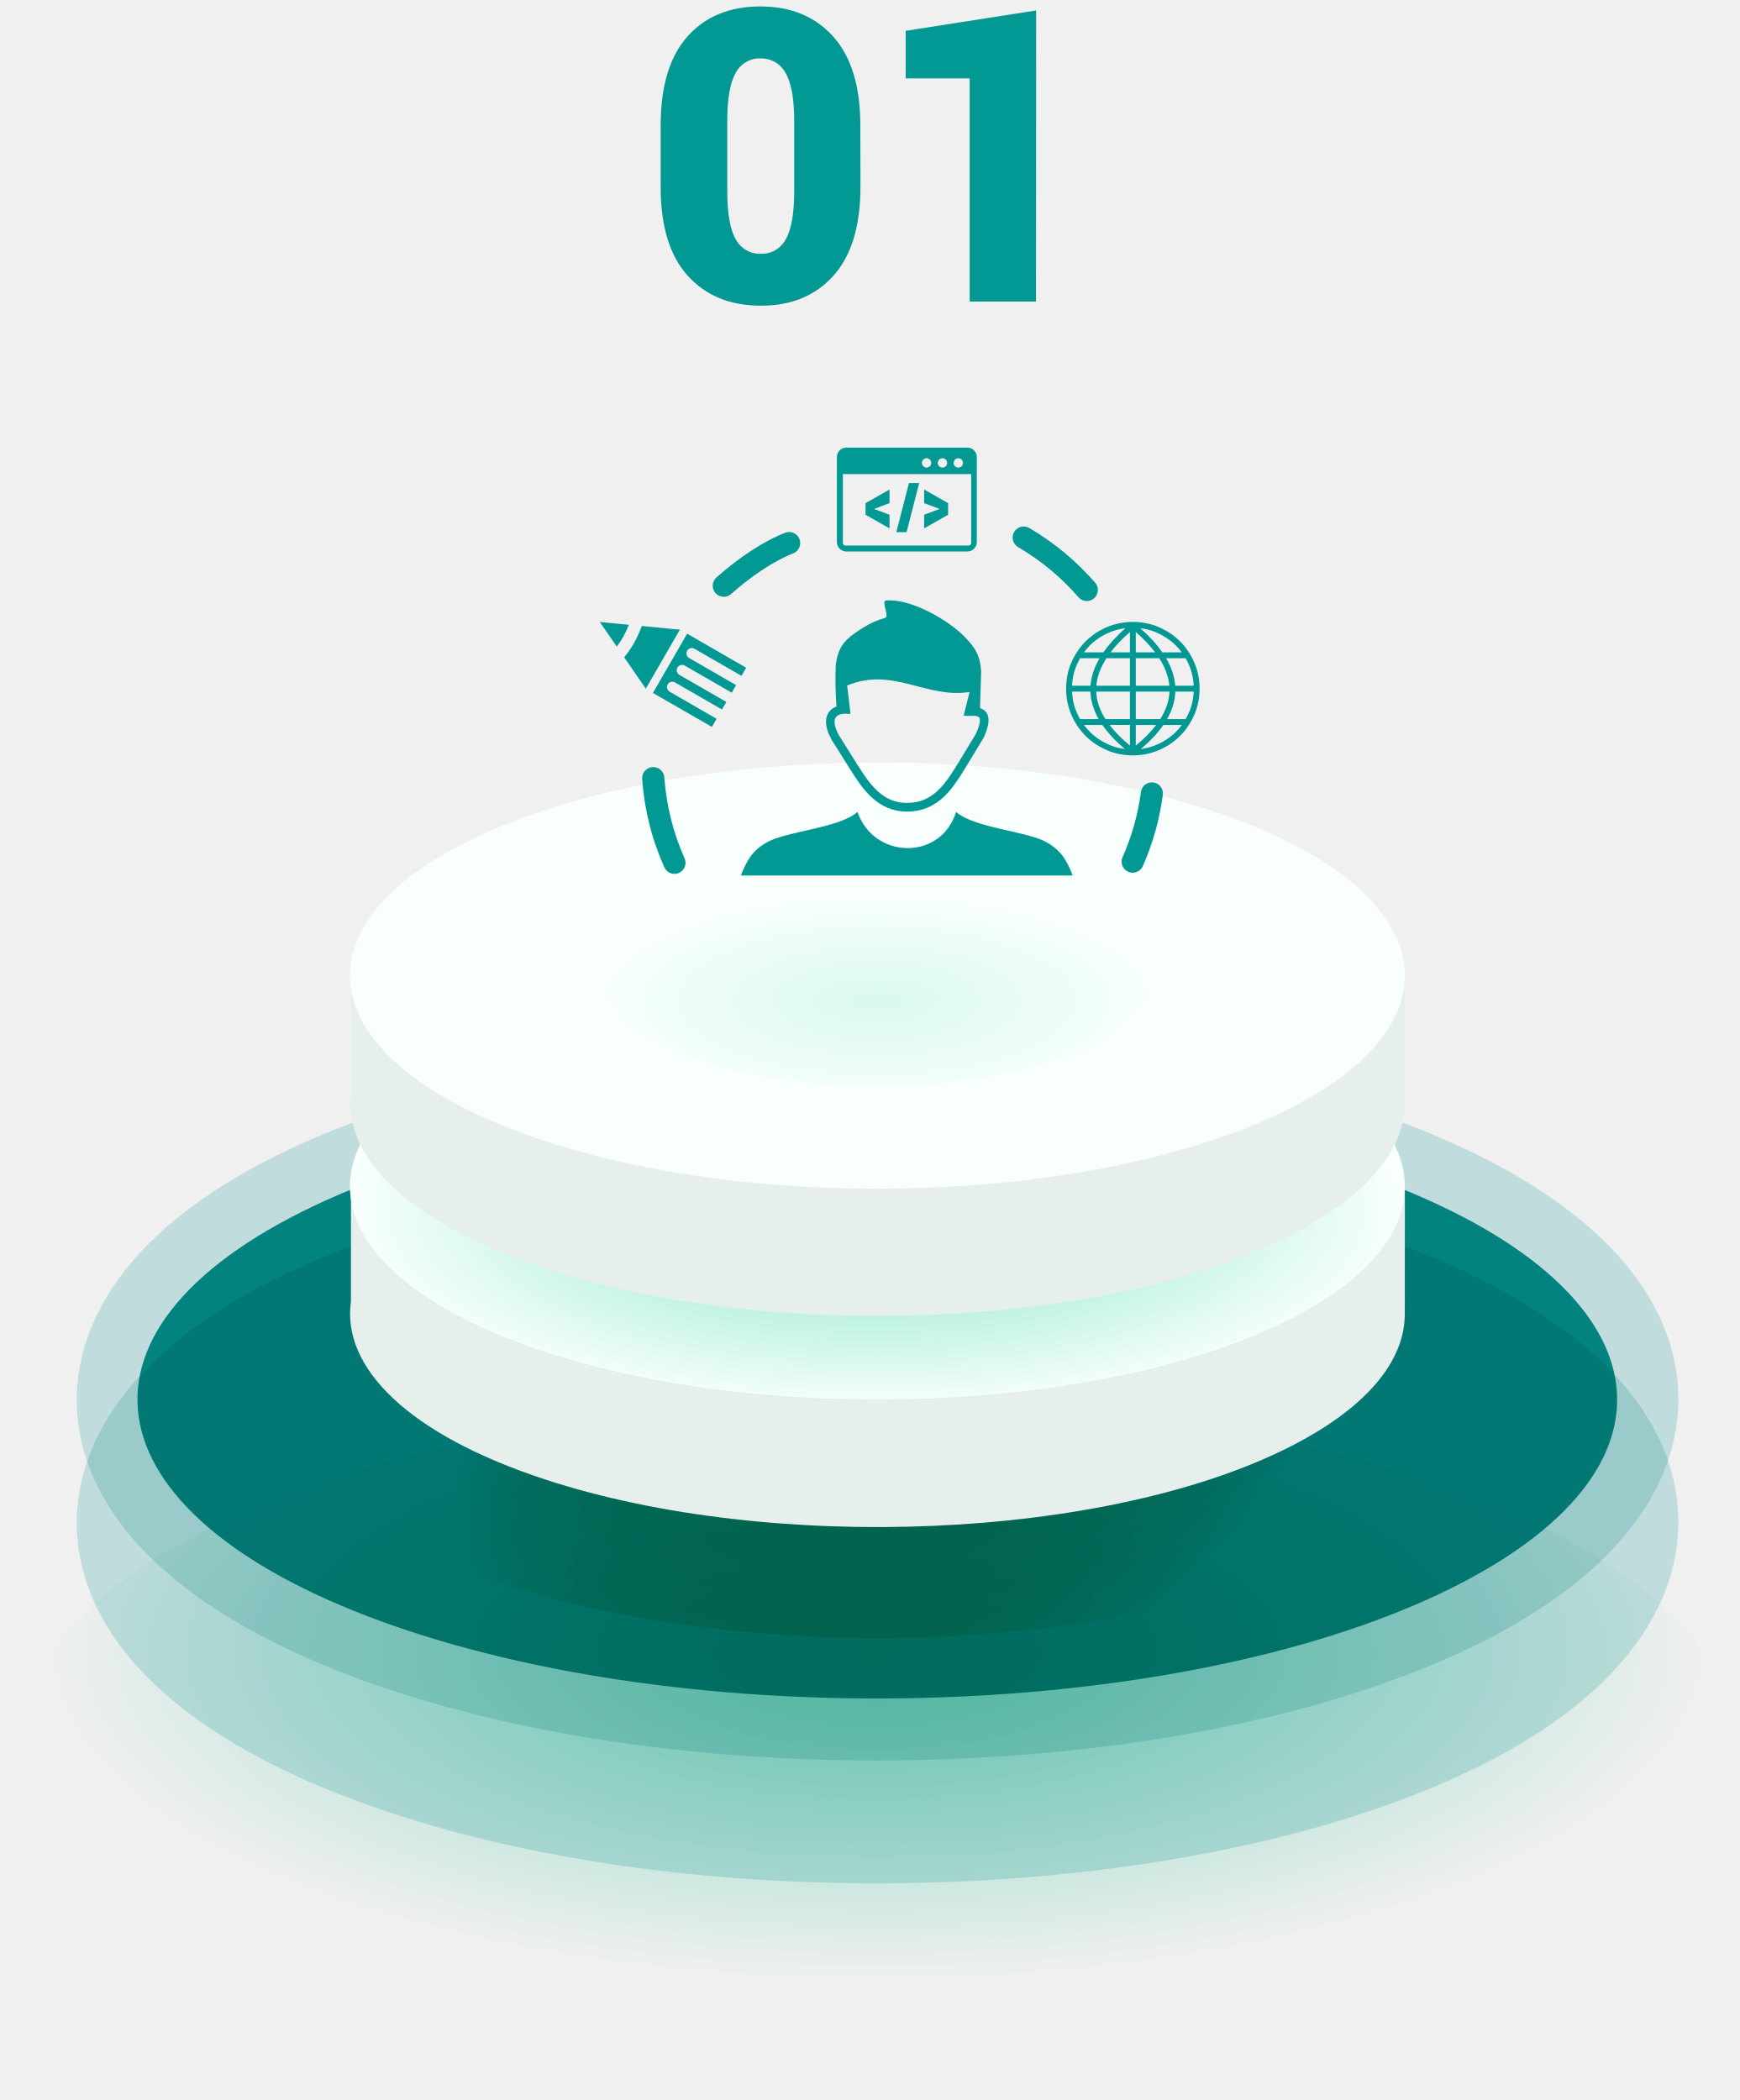
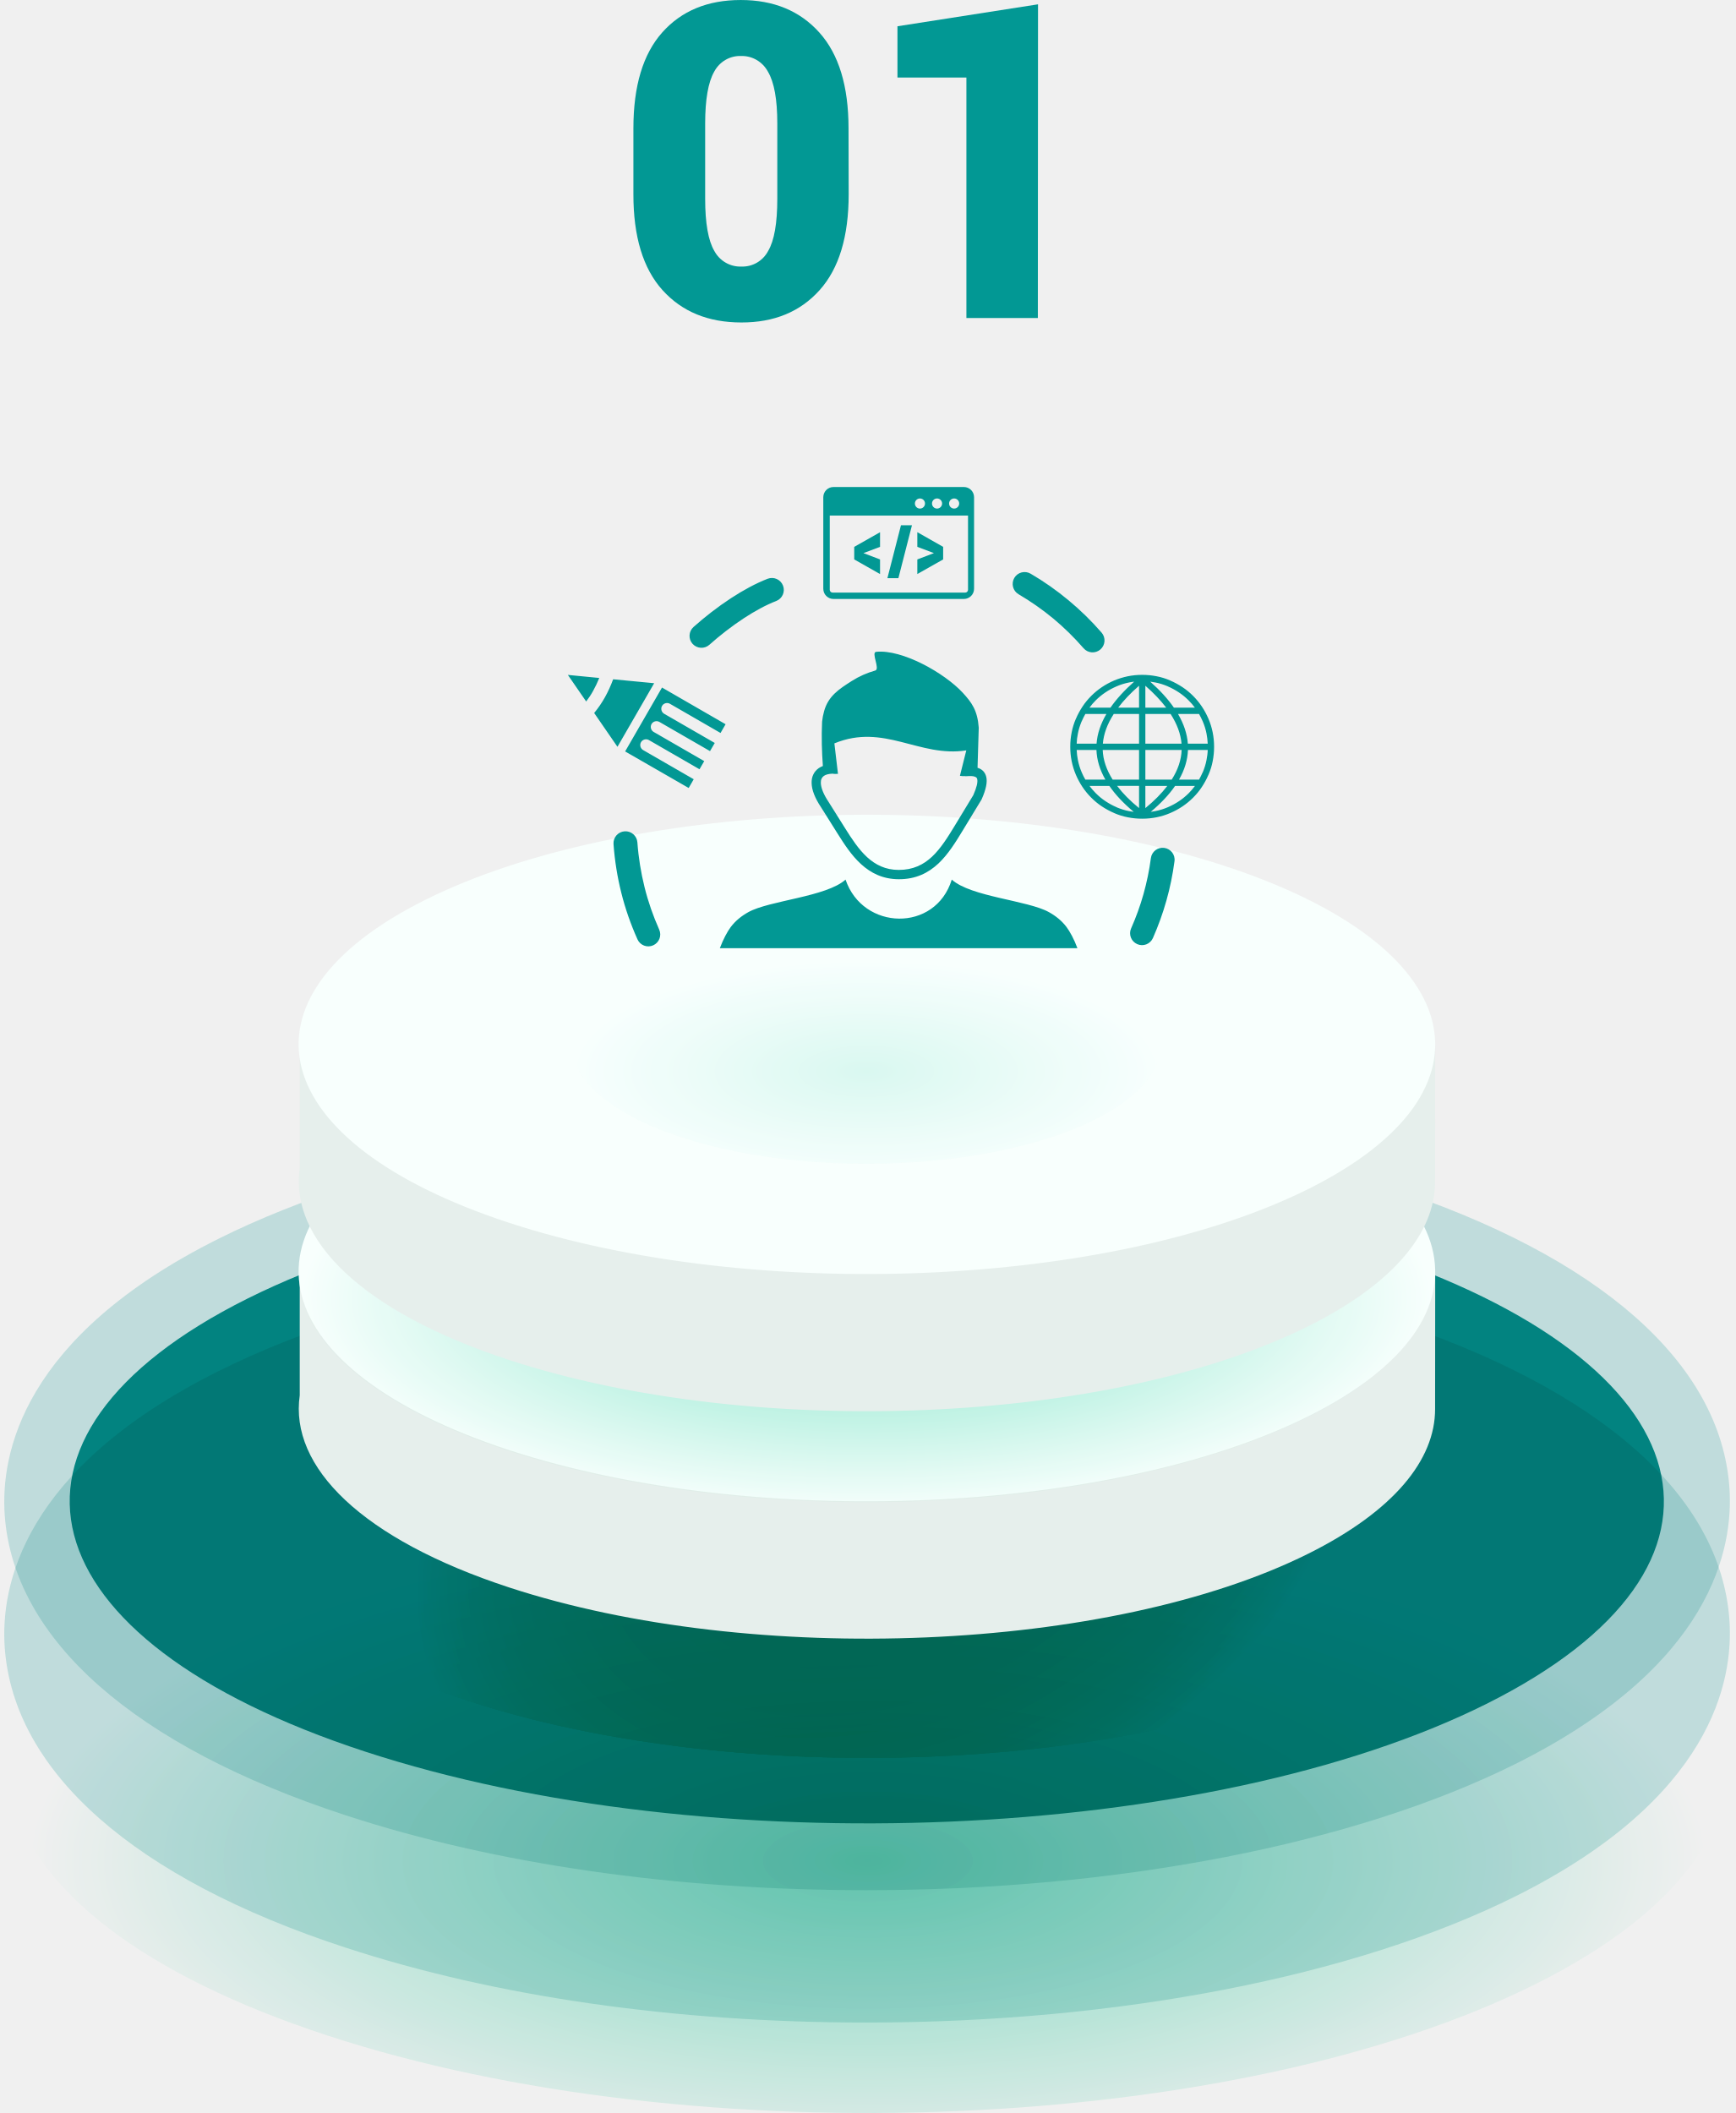
- <svg xmlns="http://www.w3.org/2000/svg" width="82" height="99" viewBox="0 0 82 99" fill="none">
-   <path style="mix-blend-mode:multiply" d="M66.838 69.635C84.227 75.322 86.9 85.626 72.829 92.646C58.757 99.666 33.255 100.753 15.873 95.066C-1.508 89.38 -4.187 79.073 9.887 72.05C23.962 65.028 49.457 63.947 66.838 69.635Z" fill="url(#paint0_radial_0_27732)" />
+ <svg xmlns="http://www.w3.org/2000/svg" width="207" height="252" viewBox="0 0 207 252" fill="none">
+   <path style="mix-blend-mode:multiply" d="M39.006 242.746C-5.007 228.323 -11.772 202.188 23.844 184.384C59.46 166.579 124.01 163.823 168.004 178.245C211.998 192.668 218.777 218.807 183.154 236.619C147.531 254.431 83 257.172 39.006 242.746Z" fill="url(#paint0_radial_194_3565)" />
  <g style="mix-blend-mode:multiply" opacity="0.2">
-     <path d="M41.335 82.993C32.976 82.993 25.09 81.857 18.538 79.711C9.32 76.695 4.028 72.037 3.638 66.594C3.446 63.913 4.408 58.778 12.997 54.492C20.03 50.982 30.377 48.969 41.384 48.969C49.743 48.969 57.629 50.103 64.189 52.25C73.407 55.266 78.698 59.925 79.088 65.369C79.28 68.047 78.319 73.183 69.729 77.469C62.689 80.979 52.342 82.993 41.335 82.993Z" fill="#029894" />
+     <path d="M103.333 225.427C80.546 225.427 59.047 222.332 41.184 216.481C16.054 208.256 1.629 195.559 0.565 180.72C0.042 173.413 2.663 159.412 26.079 147.727C45.252 138.158 73.46 132.673 103.468 132.673C126.255 132.673 147.754 135.764 165.638 141.615C190.768 149.839 205.193 162.541 206.256 177.38C206.779 184.683 204.158 198.683 180.742 210.368C161.549 219.937 133.341 225.427 103.333 225.427Z" fill="#029894" />
  </g>
  <g style="mix-blend-mode:multiply">
-     <path d="M63.296 55.032C78.26 59.929 80.568 68.8 68.45 74.847C56.331 80.894 34.377 81.827 19.405 76.931C4.434 72.034 2.134 63.162 14.252 57.114C26.371 51.067 48.331 50.136 63.296 55.032Z" fill="#029894" />
+     <path d="M163.208 149.201C204.002 162.55 210.295 186.733 177.257 203.219C144.22 219.706 84.368 222.249 43.554 208.9C2.74 195.551 -3.532 171.363 29.505 154.877C62.542 138.391 122.41 135.852 163.208 149.201Z" fill="#029894" />
  </g>
  <g style="mix-blend-mode:multiply">
-     <path d="M58.822 57.26C70.741 61.16 72.579 68.219 62.927 73.043C53.276 77.867 35.79 78.602 23.871 74.701C11.951 70.799 10.114 63.742 19.766 58.919C29.417 54.097 46.903 53.361 58.822 57.26Z" fill="url(#paint1_radial_0_27732)" />
-     <path d="M58.822 57.26C70.741 61.16 72.579 68.219 62.927 73.043C53.276 77.867 35.79 78.602 23.871 74.701C11.951 70.799 10.114 63.742 19.766 58.919C29.417 54.097 46.903 53.361 58.822 57.26Z" fill="url(#paint2_radial_0_27732)" />
-     <path d="M58.822 57.26C70.741 61.16 72.579 68.219 62.927 73.043C53.276 77.867 35.79 78.602 23.871 74.701C11.951 70.799 10.114 63.742 19.766 58.919C29.417 54.097 46.903 53.361 58.822 57.26Z" fill="url(#paint3_radial_0_27732)" />
+     <path d="M151.033 155.275C183.527 165.907 188.536 185.152 162.224 198.302C135.913 211.452 88.242 213.456 55.748 202.821C23.255 192.185 18.246 172.944 44.557 159.798C70.868 146.653 118.54 144.644 151.033 155.275Z" fill="url(#paint1_radial_194_3565)" />
+     <path d="M151.033 155.275C183.527 165.907 188.536 185.152 162.224 198.302C135.913 211.452 88.242 213.456 55.748 202.821C23.255 192.185 18.246 172.944 44.557 159.798C70.868 146.653 118.54 144.644 151.033 155.275Z" fill="url(#paint2_radial_194_3565)" />
+     <path d="M151.033 155.275C183.527 165.907 188.536 185.152 162.224 198.302C135.913 211.452 88.242 213.456 55.748 202.821C23.255 192.185 18.246 172.944 44.557 159.798C70.868 146.653 118.54 144.644 151.033 155.275Z" fill="url(#paint3_radial_194_3565)" />
  </g>
  <g style="mix-blend-mode:multiply" opacity="0.2">
-     <path d="M41.335 88.783C32.976 88.783 25.09 87.649 18.538 85.501C9.32 82.486 4.028 77.827 3.638 72.384C3.446 69.704 4.408 64.568 12.997 60.282C20.03 56.772 30.377 54.76 41.384 54.76C49.743 54.76 57.629 55.894 64.189 58.041C73.407 61.057 78.698 65.716 79.088 71.159C79.28 73.838 78.319 78.975 69.729 83.261C62.689 86.769 52.342 88.783 41.335 88.783Z" fill="#029894" />
+     <path d="M103.333 241.212C80.546 241.212 59.047 238.121 41.184 232.266C16.054 224.046 1.629 211.344 0.565 196.505C0.042 189.198 2.663 175.197 26.079 163.512C45.252 153.943 73.46 148.458 103.468 148.458C126.255 148.458 147.754 151.549 165.638 157.404C190.768 165.624 205.193 178.326 206.256 193.165C206.779 200.468 204.158 214.473 180.742 226.158C161.549 235.722 133.341 241.212 103.333 241.212Z" fill="#029894" />
  </g>
-   <path d="M66.216 55.935H61.292C59.917 55.208 58.48 54.606 57 54.137C46.329 50.646 30.674 51.311 22.033 55.621C21.823 55.726 21.625 55.833 21.433 55.941H16.542V61.347C16.092 64.471 19.242 67.632 25.708 69.751C36.379 73.243 52.034 72.578 60.674 68.267C64.406 66.404 66.215 64.166 66.212 61.944L66.216 55.935Z" fill="#E6EFEC" />
-   <path d="M57 48.128C67.67 51.62 69.315 57.946 60.675 62.256C52.034 66.567 36.377 67.233 25.708 63.742C15.038 60.25 13.393 53.924 22.033 49.612C30.674 45.3 46.329 44.636 57 48.128Z" fill="#F8FFFD" />
-   <path style="mix-blend-mode:multiply" d="M41.325 66.022C55.071 66.022 66.214 61.505 66.214 55.935C66.214 50.364 55.071 45.848 41.325 45.848C27.579 45.848 16.436 50.364 16.436 55.935C16.436 61.505 27.579 66.022 41.325 66.022Z" fill="url(#paint4_radial_0_27732)" />
-   <path d="M66.216 45.993H61.292C59.917 45.263 58.48 44.66 57 44.189C46.329 40.697 30.674 41.361 22.033 45.673C21.823 45.778 21.625 45.885 21.433 45.993H16.542V51.398C16.092 54.521 19.242 57.682 25.708 59.801C36.379 63.293 52.034 62.628 60.674 58.316C64.406 56.454 66.215 54.217 66.212 51.994L66.216 45.993Z" fill="#E6EFEC" />
-   <path d="M57 38.184C67.67 41.676 69.315 48.002 60.675 52.314C52.034 56.626 36.377 57.291 25.708 53.799C15.038 50.308 13.393 43.982 22.033 39.67C30.674 35.358 46.329 34.694 57 38.184Z" fill="#F8FFFD" />
-   <path style="mix-blend-mode:multiply" opacity="0.25" d="M41.327 51.218C48.446 51.218 54.217 48.878 54.217 45.992C54.217 43.107 48.446 40.767 41.327 40.767C34.207 40.767 28.436 43.107 28.436 45.992C28.436 48.878 34.207 51.218 41.327 51.218Z" fill="url(#paint5_radial_0_27732)" />
-   <path d="M40.556 8.8C40.556 10.652 40.132 12.051 39.284 12.996C38.436 13.942 37.295 14.414 35.86 14.411C34.411 14.411 33.261 13.938 32.41 12.993C31.56 12.049 31.136 10.65 31.139 8.797V5.917C31.139 4.064 31.56 2.666 32.401 1.721C33.243 0.776 34.388 0.304 35.835 0.304C37.276 0.304 38.423 0.778 39.274 1.727C40.125 2.676 40.55 4.072 40.55 5.917L40.556 8.8ZM37.433 5.701C37.433 4.653 37.297 3.899 37.026 3.441C36.911 3.227 36.74 3.049 36.532 2.928C36.324 2.806 36.087 2.746 35.847 2.753C35.607 2.744 35.37 2.804 35.162 2.926C34.955 3.048 34.785 3.226 34.672 3.441C34.41 3.899 34.279 4.653 34.278 5.701V8.998C34.278 10.064 34.411 10.825 34.678 11.281C34.794 11.496 34.966 11.674 35.176 11.795C35.386 11.916 35.625 11.975 35.866 11.964C36.104 11.973 36.34 11.913 36.547 11.792C36.753 11.671 36.922 11.494 37.035 11.281C37.301 10.825 37.434 10.064 37.433 8.998V5.701Z" fill="#029894" />
-   <path d="M48.829 14.216H45.704V3.695H42.688V1.453L48.837 0.492L48.829 14.216Z" fill="#029894" />
-   <g clip-path="url(#clip0_0_27732)">
-     <path fill-rule="evenodd" clip-rule="evenodd" d="M40.417 38.275C41.176 40.511 44.351 40.592 45.065 38.275C45.904 39.032 48.391 39.181 49.316 39.699C49.608 39.862 49.873 40.07 50.085 40.35C50.227 40.539 50.418 40.886 50.561 41.275H34.919C35.063 40.886 35.252 40.539 35.395 40.35C35.606 40.07 35.871 39.862 36.163 39.699C37.09 39.184 39.577 39.032 40.417 38.275ZM39.89 21.101H45.594C45.84 21.101 46.04 21.301 46.04 21.547V25.552C46.04 25.798 45.84 25.999 45.594 25.999H39.89C39.644 25.999 39.444 25.798 39.444 25.552V21.547C39.444 21.301 39.644 21.101 39.89 21.101ZM45.775 22.35H39.727V25.596C39.727 25.631 39.741 25.66 39.764 25.683C39.787 25.706 39.817 25.72 39.851 25.72H45.651C45.686 25.72 45.716 25.706 45.739 25.683C45.762 25.66 45.775 25.631 45.775 25.596V22.35ZM45.168 21.602C45.29 21.602 45.389 21.701 45.389 21.823C45.389 21.945 45.29 22.044 45.168 22.044C45.046 22.044 44.947 21.945 44.947 21.823C44.947 21.701 45.046 21.602 45.168 21.602ZM43.673 21.602C43.794 21.602 43.893 21.701 43.893 21.823C43.893 21.945 43.794 22.044 43.673 22.044C43.551 22.044 43.452 21.945 43.452 21.823C43.452 21.701 43.551 21.602 43.673 21.602ZM44.42 21.602C44.542 21.602 44.641 21.701 44.641 21.823C44.641 21.945 44.542 22.044 44.42 22.044C44.298 22.044 44.199 21.945 44.199 21.823C44.199 21.701 44.298 21.602 44.42 21.602ZM41.926 23.719L41.199 23.992L41.926 24.268V24.908L40.797 24.268V23.719L41.926 23.079V23.719ZM44.687 23.719V24.268L43.557 24.908V24.268L44.285 23.992L43.557 23.719V23.077L44.687 23.719ZM42.729 25.087H42.248L42.842 22.773H43.323L42.729 25.087ZM55.852 33.901C55.862 33.901 55.871 33.901 55.88 33.904C55.938 33.803 55.99 33.694 56.041 33.582C56.043 33.579 56.043 33.577 56.046 33.577C56.117 33.404 56.175 33.227 56.209 33.043C56.237 32.901 56.257 32.753 56.262 32.604H55.397C55.381 33.043 55.25 33.476 55.006 33.901H55.852ZM55.703 34.178H54.833C54.569 34.562 54.212 34.939 53.768 35.312C53.837 35.303 53.908 35.291 53.975 35.277C54.161 35.24 54.341 35.185 54.516 35.109C54.691 35.033 54.856 34.946 55.008 34.842C55.16 34.741 55.3 34.626 55.431 34.495C55.528 34.396 55.622 34.29 55.703 34.178ZM53.025 35.312C52.578 34.939 52.222 34.562 51.96 34.178H51.09C51.173 34.29 51.265 34.396 51.366 34.497C51.497 34.629 51.635 34.743 51.789 34.845C51.941 34.946 52.105 35.036 52.282 35.112C52.284 35.114 52.286 35.114 52.286 35.116C52.459 35.188 52.636 35.245 52.82 35.279C52.887 35.291 52.956 35.3 53.025 35.312ZM50.908 33.901H51.785C51.541 33.476 51.41 33.041 51.394 32.604H50.529C50.535 32.756 50.554 32.901 50.581 33.043C50.618 33.23 50.673 33.409 50.749 33.584C50.795 33.694 50.848 33.8 50.908 33.901ZM50.529 32.328H51.398C51.431 31.898 51.573 31.465 51.828 31.03H50.908C50.851 31.131 50.798 31.237 50.749 31.35C50.747 31.352 50.747 31.355 50.745 31.355C50.673 31.527 50.616 31.704 50.581 31.888C50.552 32.031 50.533 32.176 50.529 32.328ZM51.088 30.754H52.006C52.268 30.377 52.613 29.997 53.043 29.615C52.965 29.625 52.891 29.636 52.818 29.652C52.631 29.689 52.452 29.744 52.277 29.82C52.102 29.896 51.937 29.983 51.785 30.087C51.633 30.188 51.493 30.303 51.361 30.434C51.263 30.533 51.17 30.639 51.088 30.754ZM53.745 29.615C54.178 29.997 54.523 30.377 54.782 30.754H55.7C55.618 30.641 55.526 30.535 55.424 30.434C55.293 30.303 55.155 30.188 55.001 30.087C54.849 29.986 54.686 29.896 54.509 29.82C54.507 29.818 54.504 29.818 54.504 29.815C54.332 29.744 54.154 29.687 53.97 29.652C53.897 29.638 53.821 29.627 53.745 29.615ZM55.882 31.03H54.962C55.217 31.465 55.36 31.898 55.392 32.328H56.262C56.255 32.176 56.237 32.031 56.209 31.888C56.172 31.702 56.117 31.523 56.041 31.348C55.993 31.237 55.94 31.131 55.882 31.03ZM52.763 29.381C52.967 29.339 53.177 29.319 53.395 29.319C53.611 29.319 53.821 29.339 54.028 29.381C54.23 29.42 54.424 29.48 54.615 29.562C54.617 29.562 54.619 29.565 54.621 29.567C54.81 29.648 54.99 29.746 55.158 29.857C55.325 29.967 55.48 30.096 55.622 30.239C55.765 30.381 55.892 30.535 56.004 30.703C56.117 30.871 56.214 31.051 56.294 31.24C56.377 31.433 56.437 31.631 56.478 31.833C56.52 32.038 56.54 32.247 56.54 32.466C56.54 32.682 56.52 32.891 56.478 33.099C56.439 33.301 56.379 33.494 56.296 33.685C56.296 33.688 56.294 33.69 56.292 33.692C56.211 33.883 56.112 34.06 56.002 34.228C55.892 34.396 55.763 34.55 55.62 34.693C55.477 34.836 55.323 34.962 55.155 35.075C54.987 35.188 54.808 35.284 54.619 35.365C54.426 35.447 54.228 35.507 54.026 35.549C53.821 35.59 53.611 35.611 53.393 35.611C53.177 35.611 52.967 35.59 52.76 35.549C52.558 35.51 52.364 35.45 52.174 35.367C52.171 35.367 52.169 35.365 52.167 35.362C51.978 35.282 51.799 35.183 51.631 35.072C51.463 34.962 51.309 34.833 51.166 34.691C51.023 34.548 50.897 34.394 50.784 34.226C50.671 34.058 50.575 33.878 50.494 33.69C50.411 33.496 50.351 33.299 50.31 33.096C50.269 32.891 50.248 32.682 50.248 32.464C50.248 32.247 50.269 32.038 50.31 31.831C50.349 31.628 50.409 31.435 50.492 31.244C50.492 31.242 50.494 31.24 50.496 31.237C50.577 31.046 50.676 30.869 50.786 30.701C50.897 30.533 51.026 30.379 51.168 30.236C51.311 30.094 51.465 29.967 51.633 29.855C51.801 29.742 51.98 29.645 52.169 29.565C52.36 29.484 52.558 29.424 52.763 29.381ZM53.533 29.795V30.754H54.447C54.205 30.437 53.901 30.117 53.533 29.795ZM53.533 31.03V32.328H55.116C55.079 31.902 54.921 31.47 54.638 31.03H53.533ZM53.533 32.604V33.901H54.686C54.96 33.471 55.105 33.039 55.121 32.604H53.533ZM53.533 34.178V35.148C53.924 34.829 54.244 34.504 54.493 34.178H53.533ZM53.257 35.146V34.175H52.298C52.544 34.502 52.864 34.826 53.257 35.146ZM53.257 33.901V32.604H51.667C51.684 33.039 51.831 33.471 52.102 33.901H53.257ZM53.257 32.328V31.03H52.151C51.868 31.47 51.709 31.902 51.674 32.328H53.257ZM53.257 30.754V29.795C52.887 30.117 52.583 30.437 52.344 30.754H53.257ZM30.439 32.466L29.42 30.986C29.599 30.77 29.756 30.54 29.892 30.299C30.032 30.048 30.149 29.785 30.25 29.512L32.045 29.684L30.439 32.466ZM30.775 32.668L32.388 29.873L35.169 31.479L34.948 31.861L32.735 30.584C32.615 30.515 32.459 30.556 32.39 30.676C32.321 30.796 32.362 30.952 32.482 31.021L34.695 32.298L34.488 32.654L32.275 31.378C32.155 31.309 31.999 31.35 31.93 31.47C31.861 31.589 31.902 31.746 32.022 31.815L34.235 33.092L34.028 33.448L31.815 32.171C31.695 32.102 31.539 32.144 31.47 32.263C31.401 32.383 31.442 32.539 31.562 32.608L33.775 33.885L33.554 34.267L30.775 32.668ZM29.07 30.483L28.27 29.321L29.643 29.454C29.565 29.648 29.477 29.834 29.378 30.011C29.289 30.177 29.185 30.333 29.07 30.483ZM32.266 40.463C32.383 40.725 32.266 41.033 32.001 41.151C31.739 41.268 31.431 41.151 31.313 40.886C31.021 40.233 30.782 39.554 30.607 38.852C30.434 38.165 30.319 37.451 30.267 36.722C30.246 36.434 30.462 36.184 30.752 36.163C31.04 36.142 31.29 36.359 31.311 36.648C31.359 37.316 31.465 37.967 31.622 38.597C31.783 39.248 32.001 39.869 32.266 40.463ZM34.461 28.003C34.247 28.194 33.918 28.175 33.724 27.961C33.533 27.747 33.552 27.418 33.766 27.225C34.254 26.79 34.824 26.344 35.413 25.959C35.942 25.614 36.488 25.318 37.008 25.115C37.277 25.012 37.578 25.145 37.682 25.414C37.785 25.683 37.652 25.985 37.383 26.088C36.934 26.261 36.453 26.526 35.979 26.834C35.436 27.19 34.907 27.602 34.461 28.003ZM47.986 25.791C47.738 25.647 47.655 25.327 47.8 25.078C47.945 24.83 48.265 24.747 48.513 24.892C49.098 25.233 49.652 25.624 50.17 26.054C50.692 26.486 51.177 26.963 51.619 27.471C51.808 27.69 51.785 28.019 51.566 28.207C51.348 28.396 51.019 28.373 50.83 28.154C50.423 27.685 49.979 27.25 49.505 26.855C49.031 26.463 48.522 26.107 47.986 25.791ZM53.775 37.336C53.812 37.051 54.074 36.849 54.359 36.888C54.645 36.927 54.847 37.187 54.808 37.472C54.73 38.061 54.612 38.634 54.456 39.186C54.297 39.754 54.097 40.302 53.865 40.831C53.747 41.096 53.439 41.215 53.177 41.098C52.912 40.981 52.792 40.672 52.91 40.41C53.126 39.922 53.308 39.421 53.453 38.905C53.595 38.392 53.706 37.868 53.775 37.336ZM39.835 33.642C39.676 33.648 39.554 33.681 39.474 33.736C39.428 33.768 39.393 33.807 39.37 33.855C39.345 33.908 39.334 33.973 39.336 34.049C39.343 34.267 39.458 34.553 39.679 34.882L39.681 34.886L40.399 36.03C40.686 36.487 40.99 36.954 41.365 37.297C41.726 37.626 42.163 37.852 42.743 37.852C43.371 37.854 43.829 37.622 44.202 37.272C44.588 36.908 44.894 36.411 45.196 35.917L46.005 34.582C46.157 34.237 46.21 34.007 46.176 33.871C46.155 33.791 46.065 33.752 45.916 33.745C45.883 33.743 45.851 33.743 45.817 33.745C45.78 33.745 45.743 33.75 45.704 33.752C45.683 33.754 45.663 33.752 45.642 33.747C45.571 33.752 45.495 33.747 45.421 33.736L45.7 32.622C43.643 32.947 42.103 31.419 39.929 32.316L40.086 33.648C39.994 33.658 39.911 33.653 39.835 33.642ZM46.192 33.384C46.392 33.444 46.519 33.57 46.571 33.775C46.629 34 46.567 34.32 46.374 34.757C46.369 34.764 46.367 34.773 46.362 34.78L45.543 36.129C45.228 36.648 44.906 37.168 44.48 37.571C44.036 37.985 43.491 38.261 42.745 38.259C42.048 38.257 41.524 37.99 41.093 37.596C40.677 37.217 40.36 36.724 40.058 36.246L39.34 35.102C39.078 34.711 38.94 34.352 38.933 34.058C38.929 33.92 38.952 33.793 39.005 33.683C39.057 33.568 39.14 33.471 39.251 33.395C39.304 33.361 39.361 33.331 39.425 33.306C39.38 32.687 39.361 32.02 39.391 31.366C39.407 31.212 39.437 31.055 39.481 30.901C39.665 30.246 40.125 29.944 40.696 29.583C41.011 29.383 41.353 29.231 41.715 29.13C41.943 29.065 41.521 28.336 41.756 28.311C42.897 28.194 44.742 29.236 45.541 30.096C45.939 30.529 46.19 30.871 46.245 31.628L46.192 33.384Z" fill="#029894" />
+   <path d="M171.169 151.661H157.745C153.996 149.678 150.079 148.038 146.043 146.76C116.951 137.241 74.273 139.055 50.717 150.806C50.145 151.093 49.605 151.383 49.081 151.678H35.748V166.417C34.521 174.932 43.108 183.55 60.735 189.326C89.826 198.845 132.505 197.032 156.061 185.281C166.233 180.201 171.165 174.102 171.156 168.043L171.169 151.661Z" fill="#E6EFEC" />
+   <path d="M146.045 130.378C175.133 139.897 179.618 157.142 156.063 168.894C132.507 180.645 89.824 182.463 60.737 172.944C31.649 163.425 27.164 146.179 50.719 134.424C74.275 122.668 116.953 120.859 146.045 130.378Z" fill="#F8FFFD" />
+   <path style="mix-blend-mode:multiply" d="M103.318 179.16C140.793 179.16 171.172 166.848 171.172 151.661C171.172 136.474 140.793 124.162 103.318 124.162C65.844 124.162 35.465 136.474 35.465 151.661C35.465 166.848 65.844 179.16 103.318 179.16Z" fill="url(#paint4_radial_194_3565)" />
+   <path d="M171.169 124.557H157.745C153.996 122.568 150.08 120.923 146.043 119.64C116.951 110.121 74.273 111.93 50.717 123.685C50.145 123.972 49.605 124.262 49.081 124.557H35.748V139.292C34.521 147.807 43.108 156.425 60.735 162.201C89.826 171.72 132.505 169.907 156.061 158.151C166.233 153.077 171.165 146.977 171.156 140.918L171.169 124.557Z" fill="#E6EFEC" />
+   <path d="M146.045 103.269C175.133 112.788 179.618 130.034 156.063 141.789C132.507 153.545 89.824 155.358 60.737 145.839C31.649 136.32 27.164 119.075 50.719 107.319C74.275 95.563 116.953 93.754 146.045 103.269Z" fill="#F8FFFD" />
+   <path style="mix-blend-mode:multiply" opacity="0.25" d="M103.315 138.802C122.724 138.802 138.458 132.424 138.458 124.557C138.458 116.689 122.724 110.311 103.315 110.311C83.906 110.311 68.172 116.689 68.172 124.557C68.172 132.424 83.906 138.802 103.315 138.802Z" fill="url(#paint5_radial_194_3565)" />
+   <path d="M101.217 23.164C101.217 28.212 100.061 32.026 97.749 34.604C95.438 37.182 92.326 38.467 88.415 38.459C84.465 38.459 81.33 37.171 79.01 34.596C76.691 32.02 75.535 28.207 75.543 23.155V15.305C75.543 10.253 76.691 6.44 78.986 3.864C81.281 1.289 84.401 0.001 88.345 0.001C92.276 0.001 95.401 1.294 97.721 3.881C100.04 6.467 101.2 10.275 101.2 15.305L101.217 23.164ZM92.704 14.715C92.704 11.858 92.333 9.804 91.591 8.553C91.279 7.97 90.813 7.486 90.246 7.154C89.678 6.823 89.032 6.658 88.378 6.678C87.725 6.654 87.078 6.818 86.512 7.15C85.946 7.481 85.483 7.968 85.176 8.553C84.462 9.804 84.104 11.858 84.101 14.715V23.703C84.101 26.61 84.465 28.685 85.193 29.927C85.507 30.514 85.977 30.999 86.55 31.328C87.122 31.657 87.773 31.818 88.431 31.791C89.08 31.813 89.723 31.65 90.286 31.321C90.849 30.991 91.309 30.509 91.616 29.927C92.344 28.685 92.706 26.61 92.704 23.703V14.715Z" fill="#029894" />
+   <path d="M123.779 37.927H115.258V9.245H107.035V3.133L123.799 0.515L123.779 37.927Z" fill="#029894" />
+   <g clip-path="url(#clip0_194_3565)">
+     <path fill-rule="evenodd" clip-rule="evenodd" d="M100.843 104.902C102.913 110.999 111.569 111.218 113.513 104.902C115.802 106.966 122.582 107.373 125.104 108.785C125.9 109.23 126.622 109.794 127.199 110.56C127.587 111.074 128.108 112.021 128.497 113.081H85.853C86.248 112.021 86.762 111.074 87.151 110.56C87.728 109.794 88.45 109.23 89.246 108.785C91.774 107.38 98.554 106.966 100.843 104.902ZM99.407 58.081H114.955C115.627 58.081 116.172 58.627 116.172 59.298V70.218C116.172 70.889 115.627 71.434 114.955 71.434H99.407C98.736 71.434 98.19 70.889 98.19 70.218V59.298C98.19 58.627 98.736 58.081 99.407 58.081ZM115.451 61.487H98.962V70.337C98.962 70.431 98.999 70.512 99.062 70.575C99.125 70.638 99.206 70.675 99.3 70.675H115.112C115.206 70.675 115.288 70.638 115.351 70.575C115.413 70.512 115.451 70.431 115.451 70.337V61.487ZM113.795 59.448C114.128 59.448 114.397 59.718 114.397 60.05C114.397 60.383 114.128 60.653 113.795 60.653C113.463 60.653 113.193 60.383 113.193 60.05C113.193 59.718 113.463 59.448 113.795 59.448ZM109.718 59.448C110.051 59.448 110.32 59.718 110.32 60.05C110.32 60.383 110.051 60.653 109.718 60.653C109.386 60.653 109.116 60.383 109.116 60.05C109.116 59.718 109.386 59.448 109.718 59.448ZM111.757 59.448C112.089 59.448 112.359 59.718 112.359 60.05C112.359 60.383 112.089 60.653 111.757 60.653C111.424 60.653 111.155 60.383 111.155 60.05C111.155 59.718 111.424 59.448 111.757 59.448ZM104.958 65.219L102.976 65.965L104.958 66.718V68.461L101.878 66.718V65.219L104.958 63.475V65.219ZM112.484 65.219V66.718L109.405 68.461V66.718L111.387 65.965L109.405 65.219V63.469L112.484 65.219ZM107.147 68.951H105.836L107.454 62.641H108.765L107.147 68.951ZM142.923 92.979C142.948 92.979 142.973 92.979 142.998 92.985C143.155 92.709 143.299 92.415 143.437 92.107C143.443 92.101 143.443 92.095 143.45 92.095C143.644 91.624 143.801 91.141 143.895 90.639C143.97 90.251 144.027 89.849 144.039 89.442H141.681C141.637 90.639 141.279 91.819 140.615 92.979H142.923ZM142.515 93.732H140.144C139.423 94.779 138.451 95.808 137.24 96.824C137.428 96.799 137.623 96.767 137.805 96.73C138.313 96.629 138.802 96.479 139.279 96.272C139.755 96.065 140.207 95.826 140.621 95.544C141.035 95.268 141.417 94.955 141.775 94.597C142.038 94.328 142.295 94.039 142.515 93.732ZM135.214 96.824C133.998 95.808 133.025 94.779 132.31 93.732H129.939C130.165 94.039 130.416 94.328 130.692 94.603C131.05 94.961 131.426 95.275 131.846 95.551C132.26 95.826 132.705 96.071 133.188 96.278C133.195 96.284 133.201 96.284 133.201 96.291C133.671 96.485 134.154 96.642 134.656 96.736C134.838 96.767 135.026 96.792 135.214 96.824ZM129.444 92.979H131.834C131.169 91.819 130.811 90.633 130.767 89.442H128.409C128.428 89.856 128.478 90.251 128.553 90.639C128.654 91.147 128.804 91.637 129.011 92.113C129.137 92.415 129.281 92.703 129.444 92.979ZM128.409 88.689H130.78C130.868 87.516 131.257 86.337 131.953 85.151H129.444C129.287 85.427 129.143 85.716 129.011 86.023C129.005 86.029 129.005 86.036 128.999 86.036C128.804 86.506 128.647 86.989 128.553 87.491C128.472 87.88 128.422 88.275 128.409 88.689ZM129.933 84.399H132.436C133.151 83.37 134.092 82.335 135.264 81.294C135.051 81.319 134.851 81.35 134.65 81.394C134.142 81.495 133.653 81.645 133.176 81.852C132.699 82.059 132.248 82.298 131.834 82.58C131.42 82.856 131.037 83.169 130.68 83.527C130.41 83.797 130.159 84.085 129.933 84.399ZM137.177 81.294C138.357 82.335 139.297 83.37 140.006 84.399H142.509C142.283 84.091 142.032 83.803 141.756 83.527C141.399 83.169 141.022 82.856 140.602 82.58C140.188 82.304 139.743 82.059 139.26 81.852C139.254 81.846 139.247 81.846 139.247 81.84C138.777 81.645 138.294 81.489 137.792 81.394C137.591 81.357 137.384 81.325 137.177 81.294ZM143.004 85.151H140.495C141.192 86.337 141.58 87.516 141.668 88.689H144.039C144.02 88.275 143.97 87.88 143.895 87.491C143.795 86.983 143.644 86.494 143.437 86.017C143.305 85.716 143.161 85.427 143.004 85.151ZM134.499 80.654C135.057 80.541 135.628 80.485 136.224 80.485C136.814 80.485 137.384 80.541 137.949 80.654C138.501 80.761 139.028 80.924 139.548 81.15C139.555 81.15 139.561 81.156 139.567 81.162C140.081 81.382 140.571 81.652 141.029 81.953C141.486 82.254 141.907 82.605 142.295 82.994C142.684 83.383 143.029 83.803 143.337 84.261C143.644 84.719 143.907 85.208 144.127 85.722C144.353 86.249 144.516 86.788 144.629 87.34C144.742 87.899 144.798 88.469 144.798 89.065C144.798 89.655 144.742 90.225 144.629 90.79C144.522 91.342 144.359 91.869 144.133 92.389C144.133 92.396 144.127 92.402 144.121 92.408C143.901 92.929 143.631 93.412 143.33 93.87C143.029 94.328 142.678 94.748 142.289 95.137C141.9 95.525 141.48 95.87 141.022 96.178C140.564 96.485 140.075 96.749 139.561 96.968C139.034 97.194 138.495 97.357 137.943 97.47C137.384 97.583 136.814 97.639 136.218 97.639C135.628 97.639 135.057 97.583 134.493 97.47C133.941 97.363 133.414 97.2 132.894 96.974C132.887 96.974 132.881 96.968 132.875 96.962C132.36 96.742 131.871 96.472 131.413 96.171C130.956 95.87 130.535 95.519 130.146 95.13C129.758 94.741 129.413 94.321 129.105 93.863C128.798 93.406 128.535 92.916 128.315 92.402C128.089 91.875 127.926 91.336 127.813 90.784C127.7 90.225 127.644 89.655 127.644 89.059C127.644 88.469 127.7 87.899 127.813 87.334C127.92 86.782 128.083 86.255 128.309 85.735C128.309 85.728 128.315 85.722 128.321 85.716C128.541 85.195 128.81 84.712 129.112 84.254C129.413 83.797 129.764 83.376 130.153 82.987C130.542 82.599 130.962 82.254 131.42 81.946C131.878 81.639 132.367 81.376 132.881 81.156C133.402 80.937 133.941 80.773 134.499 80.654ZM136.6 81.783V84.399H139.09C138.432 83.533 137.604 82.661 136.6 81.783ZM136.6 85.151V88.689H140.916C140.815 87.528 140.383 86.349 139.611 85.151H136.6ZM136.6 89.442V92.979H139.743C140.489 91.806 140.884 90.627 140.928 89.442H136.6ZM136.6 93.732V96.379C137.667 95.507 138.539 94.622 139.216 93.732H136.6ZM135.848 96.372V93.725H133.232C133.903 94.616 134.775 95.5 135.848 96.372ZM135.848 92.979V89.442H131.514C131.558 90.627 131.959 91.806 132.699 92.979H135.848ZM135.848 88.689V85.151H132.831C132.059 86.349 131.627 87.528 131.533 88.689H135.848ZM135.848 84.399V81.783C134.838 82.661 134.01 83.533 133.358 84.399H135.848ZM73.641 89.065L70.863 85.032C71.352 84.443 71.778 83.816 72.148 83.157C72.531 82.473 72.851 81.758 73.127 81.012L78.019 81.482L73.641 89.065ZM74.557 89.617L78.954 81.997L86.537 86.374L85.934 87.416L79.901 83.935C79.575 83.746 79.148 83.859 78.96 84.186C78.772 84.512 78.885 84.938 79.211 85.126L85.245 88.607L84.68 89.579L78.646 86.099C78.32 85.91 77.894 86.023 77.706 86.349C77.517 86.675 77.63 87.102 77.956 87.29L83.99 90.771L83.426 91.743L77.392 88.262C77.066 88.074 76.639 88.187 76.451 88.513C76.263 88.839 76.376 89.266 76.702 89.454L82.736 92.935L82.134 93.976L74.557 89.617ZM69.909 83.659L67.727 80.491L71.471 80.855C71.258 81.382 71.019 81.89 70.75 82.373C70.505 82.825 70.223 83.251 69.909 83.659ZM78.621 110.867C78.941 111.582 78.621 112.422 77.9 112.742C77.185 113.062 76.344 112.742 76.025 112.021C75.228 110.24 74.576 108.39 74.099 106.477C73.629 104.601 73.315 102.657 73.171 100.669C73.114 99.885 73.704 99.201 74.494 99.144C75.278 99.088 75.962 99.678 76.018 100.468C76.15 102.287 76.439 104.062 76.865 105.78C77.304 107.555 77.9 109.249 78.621 110.867ZM84.605 76.897C84.022 77.418 83.125 77.368 82.598 76.784C82.077 76.201 82.127 75.304 82.711 74.777C84.04 73.592 85.596 72.375 87.201 71.328C88.644 70.387 90.13 69.578 91.548 69.026C92.282 68.744 93.103 69.107 93.386 69.841C93.668 70.575 93.304 71.397 92.57 71.679C91.347 72.149 90.036 72.871 88.744 73.711C87.264 74.683 85.822 75.806 84.605 76.897ZM121.478 70.87C120.801 70.475 120.575 69.603 120.97 68.925C121.366 68.248 122.237 68.022 122.915 68.418C124.508 69.346 126.019 70.412 127.431 71.585C128.854 72.764 130.178 74.062 131.382 75.448C131.896 76.044 131.834 76.941 131.238 77.456C130.642 77.97 129.745 77.907 129.231 77.311C128.121 76.032 126.91 74.846 125.618 73.768C124.326 72.701 122.94 71.729 121.478 70.87ZM137.259 102.343C137.359 101.565 138.074 101.014 138.852 101.12C139.63 101.227 140.182 101.936 140.075 102.713C139.862 104.319 139.542 105.881 139.116 107.386C138.683 108.935 138.137 110.428 137.504 111.871C137.184 112.592 136.343 112.918 135.628 112.598C134.907 112.278 134.581 111.438 134.901 110.723C135.49 109.393 135.986 108.026 136.381 106.621C136.77 105.222 137.071 103.792 137.259 102.343ZM99.256 92.27C98.824 92.289 98.491 92.377 98.272 92.527C98.146 92.615 98.052 92.722 97.989 92.853C97.92 92.998 97.889 93.173 97.895 93.38C97.914 93.976 98.228 94.754 98.83 95.651L98.836 95.663L100.793 98.781C101.577 100.029 102.405 101.302 103.427 102.237C104.412 103.134 105.604 103.748 107.184 103.748C108.897 103.754 110.145 103.121 111.161 102.168C112.215 101.177 113.049 99.822 113.87 98.473L116.078 94.835C116.492 93.895 116.636 93.267 116.542 92.897C116.486 92.678 116.241 92.571 115.834 92.552C115.746 92.546 115.658 92.546 115.564 92.552C115.463 92.552 115.363 92.565 115.256 92.571C115.2 92.578 115.144 92.571 115.087 92.559C114.893 92.571 114.686 92.559 114.485 92.527L115.244 89.492C109.637 90.376 105.441 86.211 99.513 88.657L99.94 92.289C99.689 92.314 99.463 92.302 99.256 92.27ZM116.586 91.568C117.132 91.731 117.477 92.076 117.621 92.634C117.778 93.249 117.609 94.121 117.082 95.312C117.069 95.331 117.063 95.356 117.05 95.375L114.817 99.05C113.958 100.468 113.08 101.885 111.92 102.983C110.709 104.112 109.223 104.865 107.191 104.858C105.29 104.852 103.86 104.125 102.687 103.052C101.552 102.017 100.686 100.675 99.865 99.37L97.908 96.253C97.193 95.187 96.817 94.208 96.798 93.406C96.785 93.029 96.848 92.684 96.992 92.383C97.136 92.07 97.362 91.806 97.663 91.599C97.808 91.505 97.964 91.424 98.14 91.355C98.014 89.667 97.964 87.848 98.046 86.067C98.09 85.647 98.171 85.22 98.29 84.8C98.792 83.013 100.047 82.191 101.602 81.206C102.461 80.661 103.396 80.247 104.381 79.971C105.002 79.795 103.854 77.807 104.494 77.738C107.605 77.418 112.635 80.259 114.811 82.605C115.896 83.784 116.58 84.719 116.73 86.782L116.586 91.568Z" fill="#029894" />
  </g>
  <defs>
-     <radialGradient id="paint0_radial_0_27732" cx="0" cy="0" r="1" gradientUnits="userSpaceOnUse" gradientTransform="translate(41.3535 77.8429) scale(39.4331 15.6074)">
+     <radialGradient id="paint0_radial_194_3565" cx="0" cy="0" r="1" gradientUnits="userSpaceOnUse" gradientTransform="translate(103.511 221.928) rotate(180) scale(99.8089 39.5845)">
      <stop stop-color="#80E3C8" />
      <stop offset="1" stop-color="white" />
    </radialGradient>
-     <radialGradient id="paint1_radial_0_27732" cx="0" cy="0" r="1" gradientUnits="userSpaceOnUse" gradientTransform="translate(42.1088 66.0149) rotate(-21.8125) scale(21.2399 14.6542)">
+     <radialGradient id="paint1_radial_194_3565" cx="0" cy="0" r="1" gradientUnits="userSpaceOnUse" gradientTransform="translate(105.469 179.142) rotate(-21.8125) scale(57.9042 39.9502)">
      <stop stop-color="#80E3C8" />
      <stop offset="0.43" stop-color="#82E3C9" />
      <stop offset="0.58" stop-color="#89E5CC" />
      <stop offset="0.69" stop-color="#94E8D1" />
      <stop offset="0.78" stop-color="#A5EBD8" />
      <stop offset="0.86" stop-color="#BBF0E2" />
      <stop offset="0.93" stop-color="#D7F6ED" />
      <stop offset="0.99" stop-color="#F6FDFB" />
      <stop offset="1" stop-color="white" />
    </radialGradient>
-     <radialGradient id="paint2_radial_0_27732" cx="0" cy="0" r="1" gradientUnits="userSpaceOnUse" gradientTransform="translate(42.1088 66.0149) rotate(-21.8125) scale(21.2399 14.6542)">
+     <radialGradient id="paint2_radial_194_3565" cx="0" cy="0" r="1" gradientUnits="userSpaceOnUse" gradientTransform="translate(105.469 179.142) rotate(-21.8125) scale(57.9042 39.9502)">
      <stop stop-color="#80E3C8" />
      <stop offset="0.43" stop-color="#82E3C9" />
      <stop offset="0.58" stop-color="#89E5CC" />
      <stop offset="0.69" stop-color="#94E8D1" />
      <stop offset="0.78" stop-color="#A5EBD8" />
      <stop offset="0.86" stop-color="#BBF0E2" />
      <stop offset="0.93" stop-color="#D7F6ED" />
      <stop offset="0.99" stop-color="#F6FDFB" />
      <stop offset="1" stop-color="white" />
    </radialGradient>
-     <radialGradient id="paint3_radial_0_27732" cx="0" cy="0" r="1" gradientUnits="userSpaceOnUse" gradientTransform="translate(42.1088 66.0149) rotate(-21.8125) scale(21.2399 14.6542)">
+     <radialGradient id="paint3_radial_194_3565" cx="0" cy="0" r="1" gradientUnits="userSpaceOnUse" gradientTransform="translate(105.469 179.142) rotate(-21.8125) scale(57.9042 39.9502)">
      <stop stop-color="#80E3C8" />
      <stop offset="0.43" stop-color="#82E3C9" />
      <stop offset="0.58" stop-color="#89E5CC" />
      <stop offset="0.69" stop-color="#94E8D1" />
      <stop offset="0.78" stop-color="#A5EBD8" />
      <stop offset="0.86" stop-color="#BBF0E2" />
      <stop offset="0.93" stop-color="#D7F6ED" />
      <stop offset="0.99" stop-color="#F6FDFB" />
      <stop offset="1" stop-color="white" />
    </radialGradient>
-     <radialGradient id="paint4_radial_0_27732" cx="0" cy="0" r="1" gradientUnits="userSpaceOnUse" gradientTransform="translate(41.325 57.1263) scale(24.8129 9.31718)">
+     <radialGradient id="paint4_radial_194_3565" cx="0" cy="0" r="1" gradientUnits="userSpaceOnUse" gradientTransform="translate(103.318 154.91) scale(67.6449 25.4004)">
      <stop stop-color="#80E3C8" />
      <stop offset="1" stop-color="white" />
    </radialGradient>
-     <radialGradient id="paint5_radial_0_27732" cx="0" cy="0" r="1" gradientUnits="userSpaceOnUse" gradientTransform="translate(41.3265 47.1706) scale(12.8519 4.82585)">
+     <radialGradient id="paint5_radial_194_3565" cx="0" cy="0" r="1" gradientUnits="userSpaceOnUse" gradientTransform="translate(103.315 127.769) scale(35.0368 13.1562)">
      <stop stop-color="#80E3C8" />
      <stop offset="1" stop-color="white" />
    </radialGradient>
-     <clipPath id="clip0_0_27732">
-       <rect width="28.271" height="20.175" fill="white" transform="translate(28.2695 21.1003)" />
+     <clipPath id="clip0_194_3565">
+       <rect width="77.072" height="55" fill="white" transform="translate(67.7266 58.0811)" />
    </clipPath>
  </defs>
</svg>
